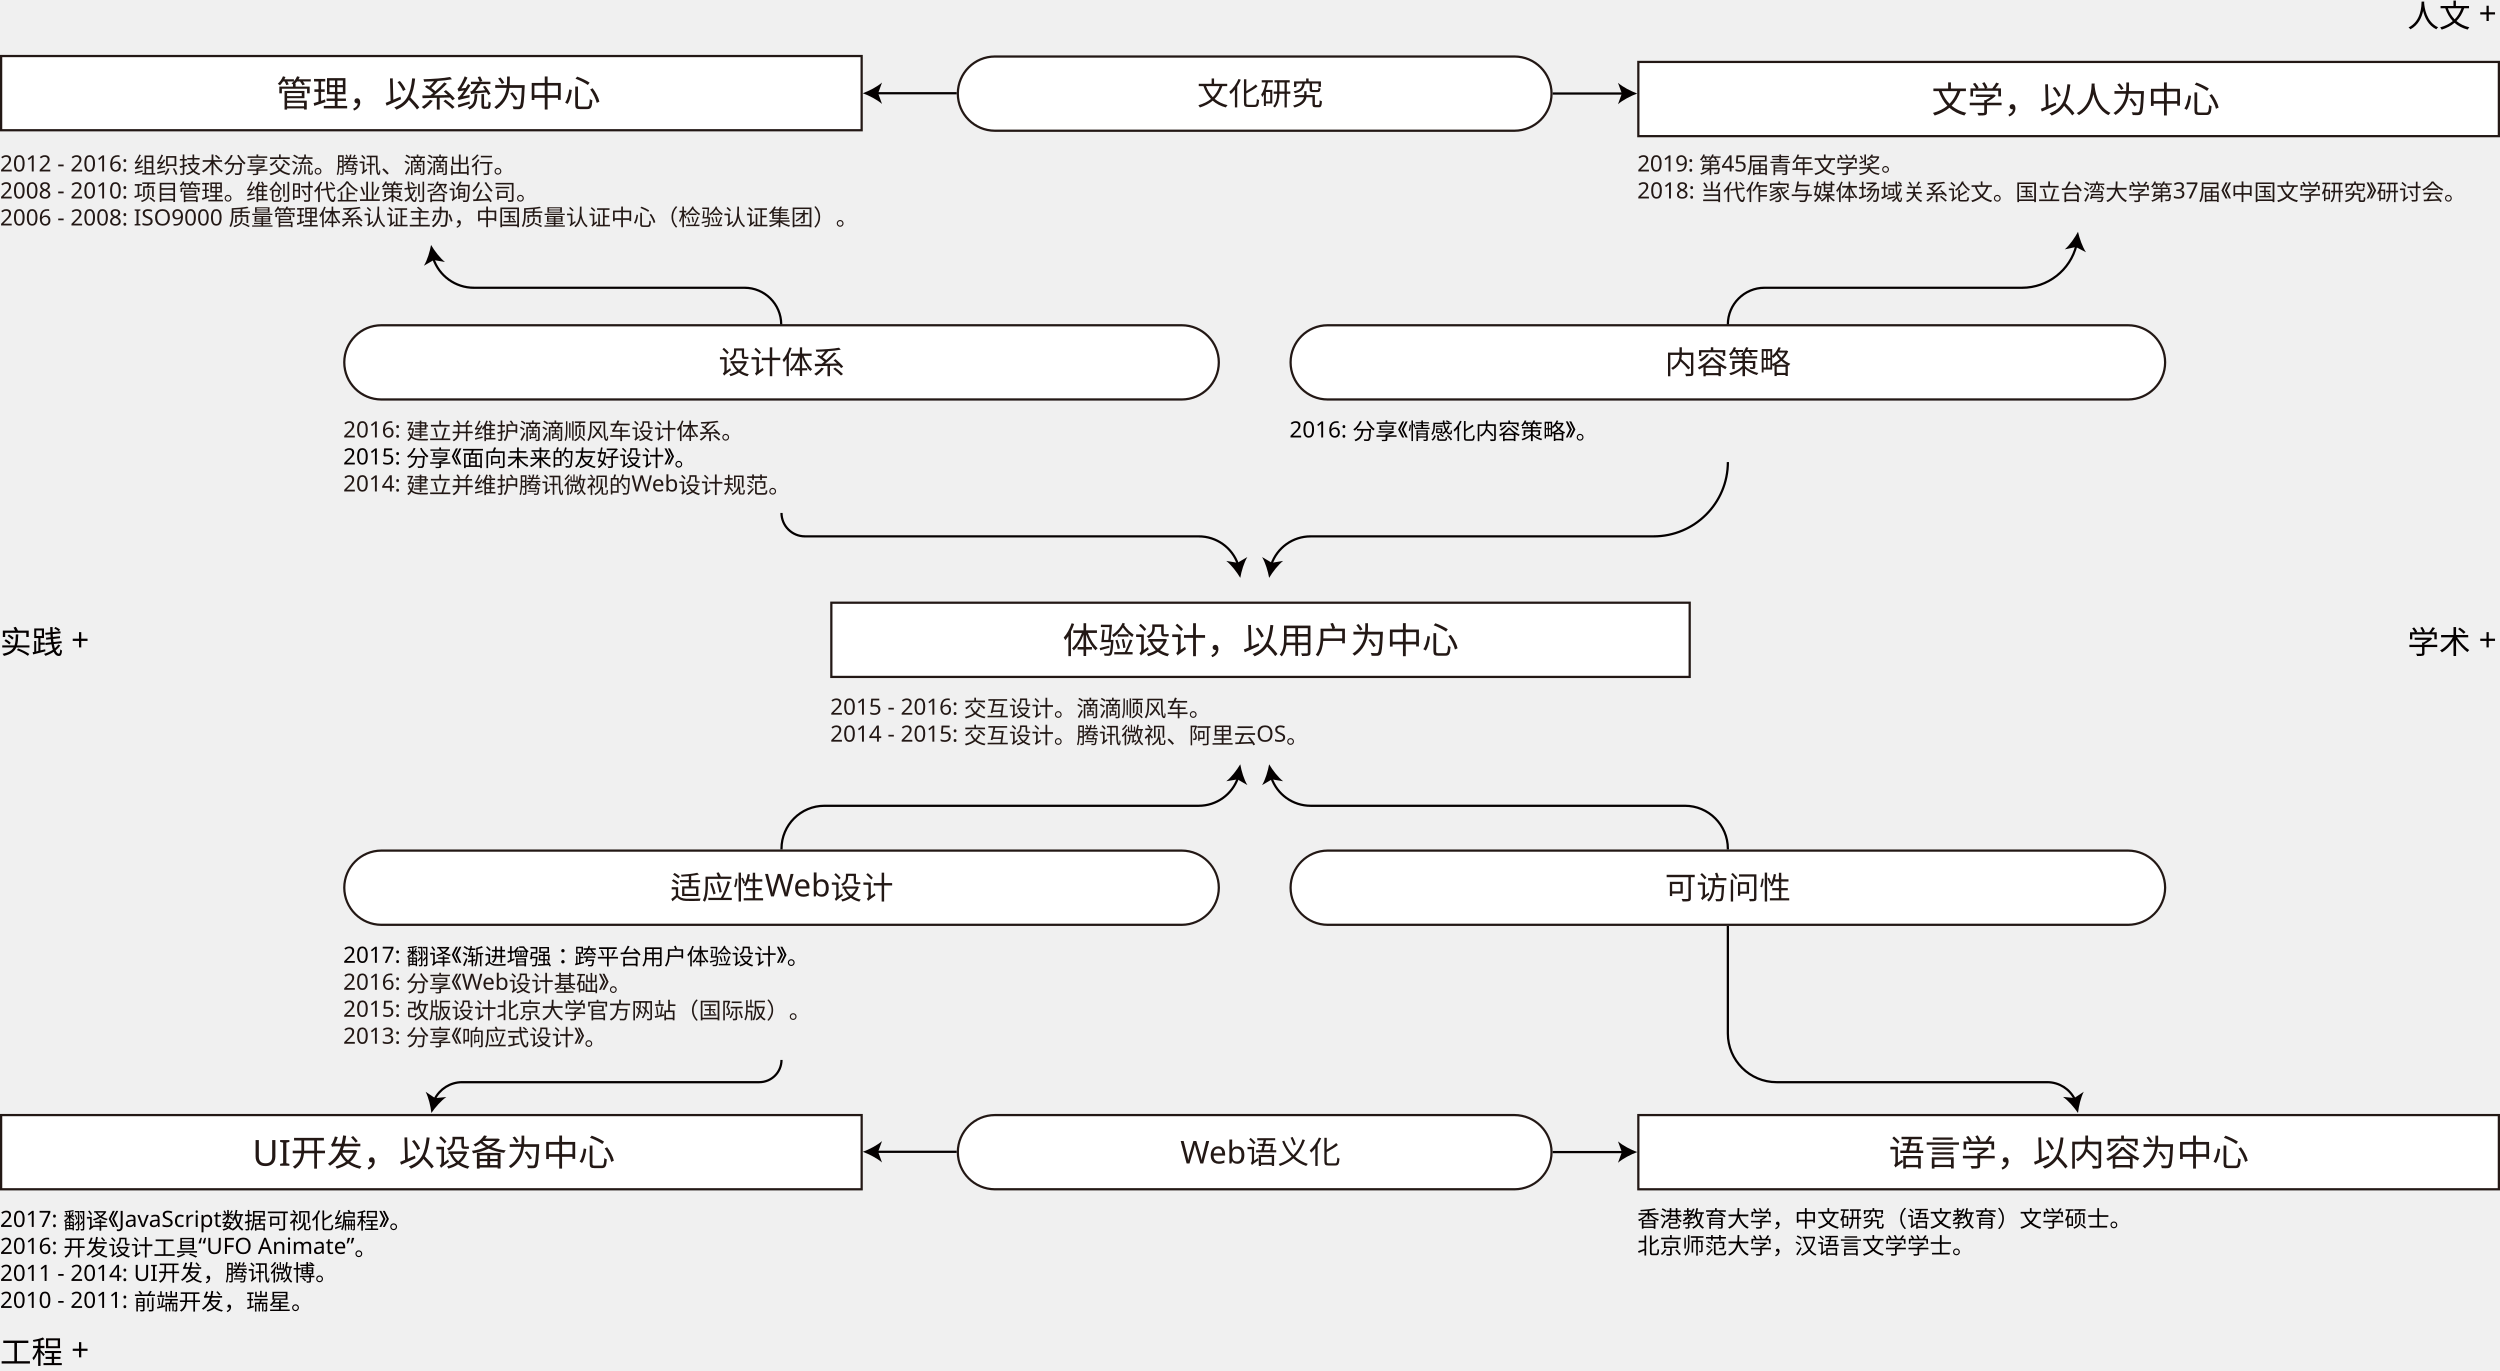
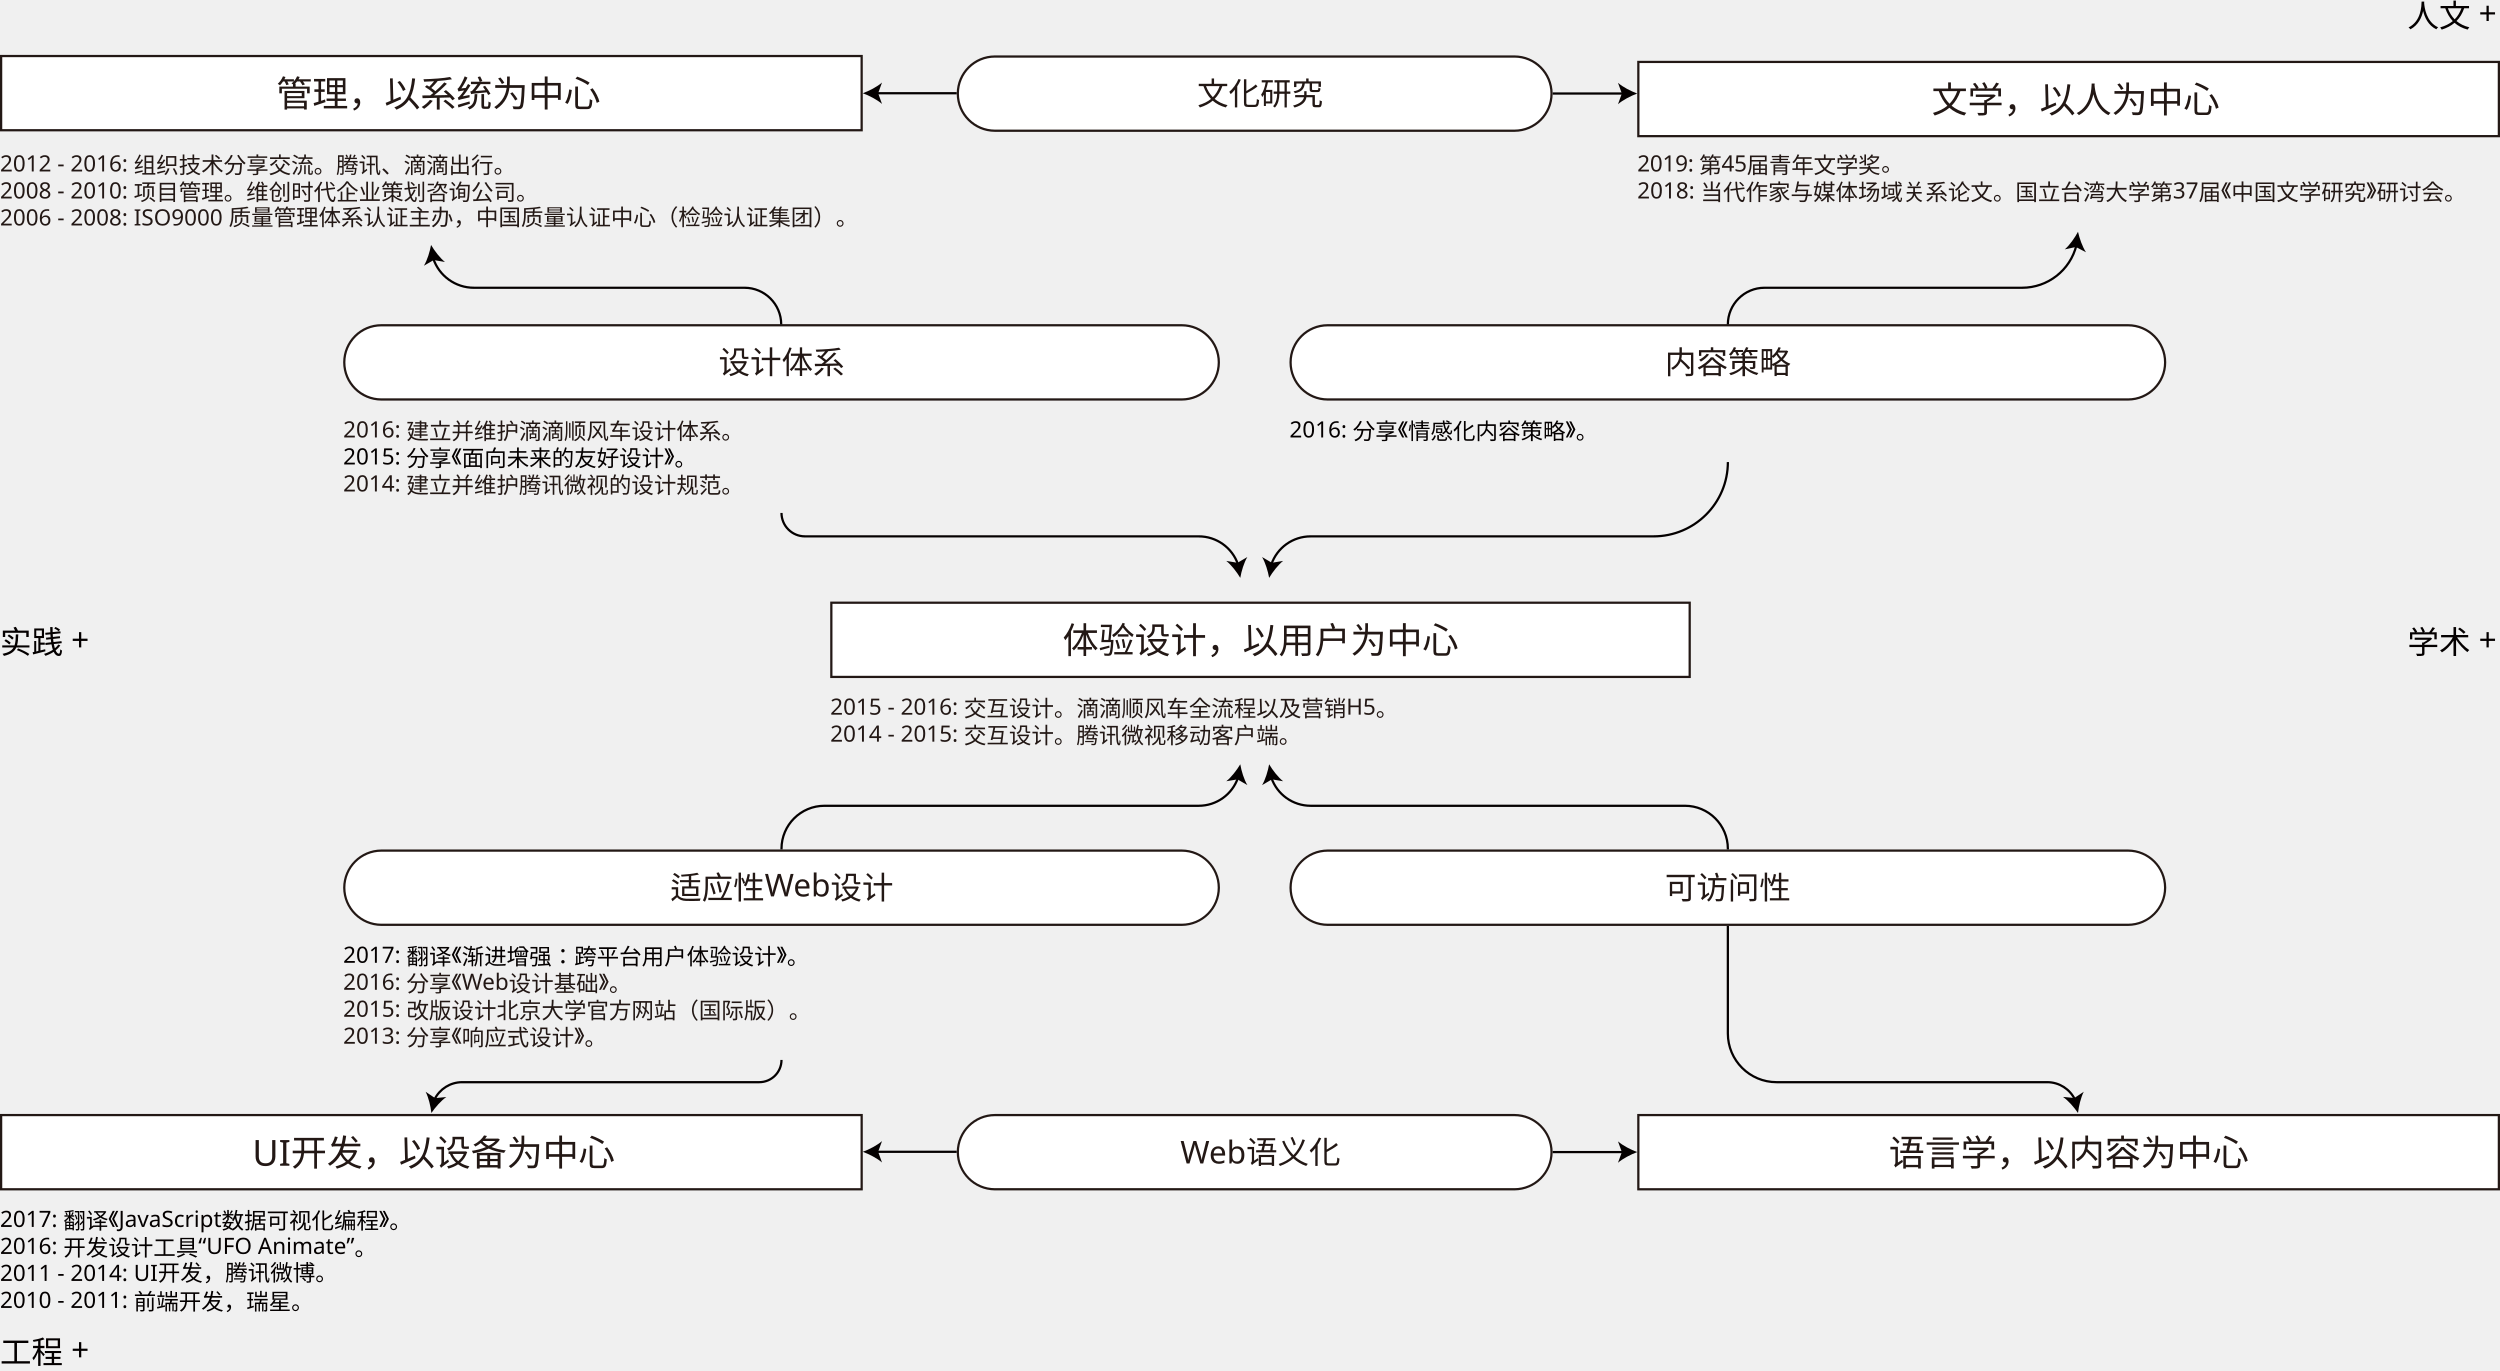
<svg xmlns="http://www.w3.org/2000/svg" viewBox="0 0 2223.29 1219.04">
  <defs>
    <style>.a{fill:#fff;}.b,.c,.d,.i{fill:#231815;}.c{font-size:32px;}.c,.d,.e,.i,.k{font-family:PingFangSC-Regular-GBpc-EUC-H, PingFang SC;}.d,.k{font-size:28px;}.e,.i{font-size:20px;}.e,.g,.k{fill:#040000;}.f,.h{fill:none;}.f{stroke:#040000;stroke-miterlimit:10;stroke-width:2px;}.j{letter-spacing:-0.01em;}</style>
  </defs>
  <rect class="a" x="1" y="991.65" width="765.28" height="66.03" />
  <path class="b" d="M765.29,992.65v64H2v-64H765.29m2-2H0v68H767.29v-68Z" />
  <text class="c" transform="translate(224.43 1036.71)">UI开发，以设备为中心</text>
  <rect class="a" x="1457.01" y="991.65" width="765.28" height="66.03" />
  <path class="b" d="M2221.29,992.65v64H1458v-64h763.28m2-2H1456v68h767.28v-68Z" />
  <text class="c" transform="translate(1679.7 1036.71)">语言学，以内容为中心</text>
  <path class="a" d="M884.84,1057.68a33,33,0,1,1,0-66h462a33,33,0,0,1,0,66Z" />
  <path class="b" d="M1346.81,992.65a32,32,0,0,1,0,64h-462a32,32,0,1,1,0-64h462m0-2h-462a34.11,34.11,0,0,0-34,34h0a34.12,34.12,0,0,0,34,34h462a34.11,34.11,0,0,0,34-34h0a34.1,34.1,0,0,0-34-34Z" />
  <text class="d" transform="translate(1049.67 1034.71)">Web语义化</text>
  <path class="a" d="M339.17,822.48a33,33,0,0,1,0-66h711.74a33,33,0,1,1,0,66Z" />
  <path class="b" d="M1050.91,757.45a32,32,0,1,1,0,64H339.17a32,32,0,0,1,0-64h711.74m0-2H339.17a34.11,34.11,0,0,0-34,34h0a34.1,34.1,0,0,0,34,34h711.74a34.11,34.11,0,0,0,34-34h0a34.12,34.12,0,0,0-34-34Z" />
  <text class="d" transform="translate(596.05 799.52)">适应性Web设计</text>
  <text class="e" transform="translate(305.16 856.23)">2017: 翻译《渐进增强：跨平台用户体验设计》。<tspan class="b">
      <tspan x="0" y="24">2016: 分享《Web设计基础》。</tspan>
      <tspan x="0" y="48">2015: 改版设计北京大学官方网站（国际版）。</tspan>
      <tspan x="0" y="72">2013: 分享《响应式设计》。</tspan>
    </tspan>
  </text>
  <path class="a" d="M1180.74,822.48a33,33,0,1,1,0-66h711.74a33,33,0,0,1,0,66Z" />
  <path class="b" d="M1892.48,757.45a32,32,0,0,1,0,64H1180.74a32,32,0,1,1,0-64h711.74m0-2H1180.74a34.12,34.12,0,0,0-34,34h0a34.11,34.11,0,0,0,34,34h711.74a34.11,34.11,0,0,0,34-34h0a34.12,34.12,0,0,0-34-34Z" />
  <text class="d" transform="translate(1480.61 799.52)">可访问性</text>
  <text class="e" transform="translate(0 1091.15)">2017: 翻译《JavaScript数据可视化编程》。<tspan x="0" y="24">2016: 开发设计工具“UFO Animate”。</tspan>
    <tspan x="0" y="48">2011 - 2014: UI开发，腾讯微博。</tspan>
    <tspan x="0" y="72">2010 - 2011: 前端开发，瑞星。</tspan>
  </text>
  <path class="f" d="M1101,691.59a36.91,36.91,0,0,1-34.93,25H733.28A38.24,38.24,0,0,0,695,754.81v.64" />
  <path class="g" d="M1103,679.68c-3.1,5.2-7.91,11.48-12.44,15.09l10-1.66,8.74,5.1C1106.3,693.22,1104,685.64,1103,679.68Z" />
  <line class="f" x1="1443.94" y1="1024.56" x2="1380.82" y2="1024.56" />
  <path class="g" d="M1456,1024.56c-5.68-2.11-12.73-5.7-17.1-9.51l3.44,9.51-3.44,9.51C1443.28,1030.26,1450.33,1026.67,1456,1024.56Z" />
  <line class="f" x1="779.36" y1="1024.31" x2="850.82" y2="1024.31" />
  <path class="g" d="M767.29,1024.31c5.67,2.11,12.72,5.7,17.09,9.51l-3.44-9.51,3.44-9.51C780,1018.61,773,1022.21,767.29,1024.31Z" />
  <path class="f" d="M695,942.63a19.77,19.77,0,0,1-19.77,19.77H411.06A27.41,27.41,0,0,0,386.3,978" />
  <path class="g" d="M383.64,989.81c-.68-6-2.47-13.72-5.12-18.88l8.41,5.63,10.05-1C392.24,978.83,387.05,984.81,383.64,989.81Z" />
  <path class="h" d="M383.64,989.81" />
  <path class="h" d="M695,931.21" />
  <path class="h" d="M1536.61,891.79" />
  <path class="f" d="M1130.62,691.59a36.91,36.91,0,0,0,34.93,25h332.81a38.24,38.24,0,0,1,38.25,38.24v.64" />
  <path class="g" d="M1128.66,679.68c-1.05,6-3.31,13.54-6.27,18.53l8.73-5.1,10,1.66C1136.56,691.16,1131.75,684.88,1128.66,679.68Z" />
  <rect class="a" x="739.32" y="535.95" width="763.35" height="66.03" />
  <path class="b" d="M1501.67,537v64H740.32V537h761.35m2-2H738.32v68h765.35V535Z" />
  <text class="c" transform="translate(945 581.01)">体验设计，以用户为中心</text>
-   <text class="i" transform="translate(738.32 635.59)">2015 - 2016: 交互设计。滴滴顺风车。<tspan x="0" y="24">2014 - 2015: 交互设计。腾讯微视、阿里云OS。</tspan>
+   <text class="i" transform="translate(738.32 635.59)">2015 - 2016: 交互设计。滴滴顺风车全流程以及营销H5。<tspan x="0" y="24">2014 - 2015: 交互设计。腾讯微视移动客户端。</tspan>
  </text>
  <rect class="a" x="1" y="49.83" width="765.28" height="66.03" />
  <path class="b" d="M765.28,50.83v64H2v-64H765.28m2-2H0v68H767.28v-68Z" />
  <text class="c" transform="translate(245.79 94.9)">管理，以系统为中心</text>
  <text class="i" transform="translate(0 152.49)">2012 - 2016: 组织技术分享交流。腾讯、滴滴出行。<tspan x="0" y="24">2008 - 2010: 项目管理。维创时代企业策划咨询公司。</tspan>
    <tspan x="0" y="48">2006 - 2008: ISO9000 质量管理体系认证主办，中国质量认证中心（检验认证集团）。</tspan>
  </text>
  <rect class="a" x="1457.01" y="55.08" width="765.29" height="66.03" />
  <path class="b" d="M2221.29,56.08v64H1458v-64h763.28m2-2H1456v68h767.28v-68Z" />
  <text class="c" transform="translate(1717.8 100.15)">文学，以人为中心</text>
  <text class="i" transform="translate(1456.01 152.49)">
    <tspan class="j">2019: 第45届青年文学奖</tspan>
    <tspan x="216.96" y="0">。</tspan>
    <tspan x="0" y="24">2018: 当代作家与媒体场域关系论文。国立台湾大学第37届《中国文学研究》研讨会。</tspan>
  </text>
  <path class="a" d="M1180.74,355.29a33,33,0,1,1,0-66h711.74a33,33,0,0,1,0,66Z" />
  <path class="b" d="M1892.48,290.26a32,32,0,0,1,0,64H1180.74a32,32,0,1,1,0-64h711.74m0-2H1180.74a34,34,0,1,0,0,68h711.74a34,34,0,0,0,0-68Z" />
  <text class="d" transform="translate(1480.61 332.33)">内容策略</text>
  <text class="e" transform="translate(1146.72 389.04)">2016: 分享《情感化内容策略》。</text>
  <path class="a" d="M339.17,355.29a33,33,0,0,1,0-66h711.74a33,33,0,1,1,0,66Z" />
  <path class="b" d="M1050.91,290.26a32,32,0,1,1,0,64H339.17a32,32,0,0,1,0-64h711.74m0-2H339.17a34,34,0,0,0,0,68h711.74a34,34,0,1,0,0-68Z" />
  <text class="d" transform="translate(639.04 332.33)">设计体系</text>
  <text class="i" transform="translate(305.16 389.04)">2016: 建立并维护滴滴顺风车设计体系。<tspan class="g">
      <tspan x="0" y="24">2015: 分享《面向未来的友好设计》。</tspan>
    </tspan>
-     <tspan x="0" y="48">2014: 建立并维护腾讯微视的Web设计规范。</tspan>
+     <tspan x="0" y="48">2014: 建立并维护腾讯微视的设计规范。</tspan>
  </text>
  <path class="f" d="M1536.61,823.48v95.59h0a43.33,43.33,0,0,0,43.32,43.33h240.66A27.41,27.41,0,0,1,1845.35,978" />
  <path class="g" d="M1848,989.81c-3.41-5-8.6-11-13.35-14.3l10.06,1,8.41-5.63C1850.48,976.09,1848.69,983.79,1848,989.81Z" />
  <path class="f" d="M694.74,288.56h0a32.65,32.65,0,0,0-32.65-32.65H421.43a38.09,38.09,0,0,1-36.18-26.17" />
  <path class="g" d="M383.34,217.82c3.07,5.22,7.85,11.53,12.36,15.16l-10-1.72L377,236.32C380,231.35,382.27,223.78,383.34,217.82Z" />
  <path class="f" d="M1101,502a36.91,36.91,0,0,0-34.93-25H715.89A20.85,20.85,0,0,1,695,456.17" />
  <path class="g" d="M1103,513.91c1-6,3.31-13.54,6.27-18.53l-8.74,5.11-10-1.67C1095.08,502.43,1099.9,508.71,1103,513.91Z" />
  <path class="h" d="M1536.61,410.94" />
  <path class="f" d="M1130.62,502a36.91,36.91,0,0,1,34.93-25h305a66.09,66.09,0,0,0,66.08-66.08h0" />
  <path class="g" d="M1128.66,513.91c3.09-5.2,7.91-11.48,12.44-15.09l-10,1.67-8.73-5.11C1125.35,500.37,1127.61,508,1128.66,513.91Z" />
  <path class="h" d="M1848,140.68" />
  <path class="f" d="M1536.61,288.56h0a32.65,32.65,0,0,1,32.66-32.65h229a49.82,49.82,0,0,0,48.33-37.8" />
  <path class="g" d="M1848,206.12c1.32,5.92,3.92,13.39,7.11,18.23l-9-4.7-9.89,2.12C1840.63,218,1845.15,211.47,1848,206.12Z" />
  <path class="a" d="M884.84,116.29a33,33,0,1,1,0-66h462a33,33,0,0,1,0,66Z" />
  <path class="b" d="M1346.81,51.26a32,32,0,0,1,0,64h-462a32,32,0,1,1,0-64h462m0-2h-462a34,34,0,1,0,0,68h462a34,34,0,0,0,0-68Z" />
  <text class="d" transform="translate(1064.66 93.32)">文化研究</text>
  <line class="f" x1="1443.94" y1="83.17" x2="1380.82" y2="83.17" />
  <path class="g" d="M1456,83.17c-5.68-2.11-12.73-5.7-17.1-9.51l3.44,9.51-3.44,9.51C1443.28,88.87,1450.33,85.28,1456,83.17Z" />
  <line class="f" x1="779.35" y1="82.92" x2="850.82" y2="82.92" />
  <path class="g" d="M767.28,82.92C773,85,780,88.62,784.38,92.43l-3.44-9.51,3.44-9.51C780,77.22,773,80.82,767.28,82.92Z" />
-   <text class="e" transform="translate(1456.01 1091.15)">香港教育大学，中文研究（语文教育）文学硕士。<tspan x="0" y="24">北京师范大学，汉语言文学学士。</tspan>
-   </text>
  <text class="k" transform="translate(2141.03 581.16)">学术 +</text>
  <text class="k" transform="translate(0 581.16)">实践 +</text>
  <text class="k" transform="translate(0 1212.55)">工程 +</text>
  <text class="k" transform="translate(2141.03 24.08)">人文 +</text>
</svg>
